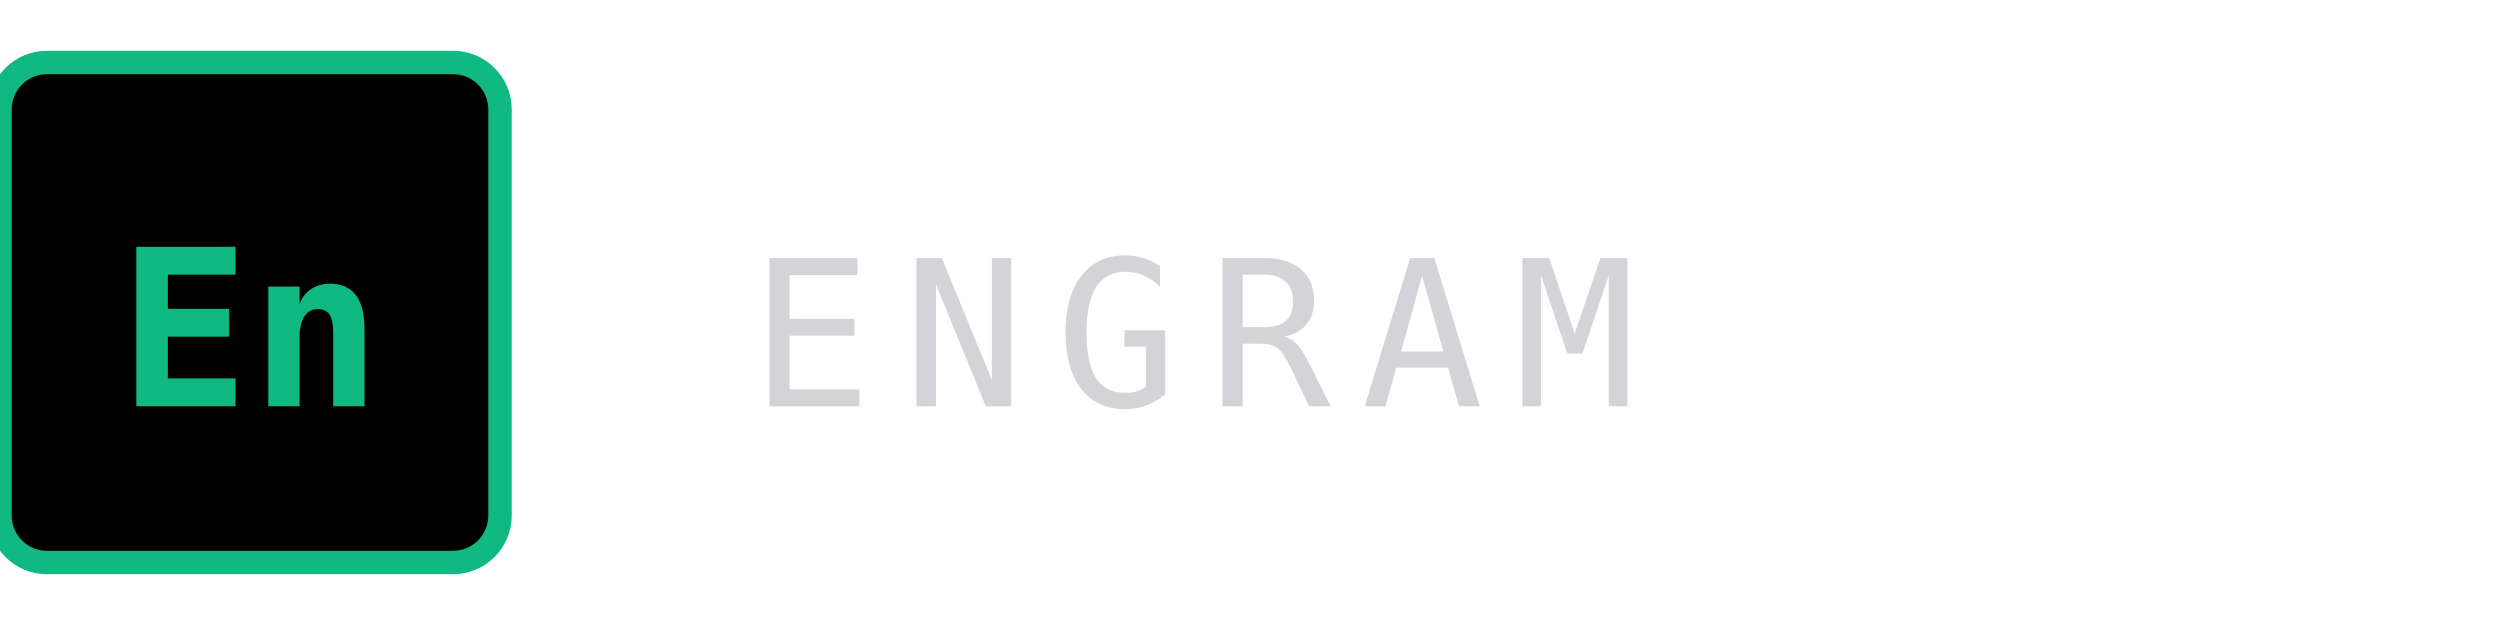
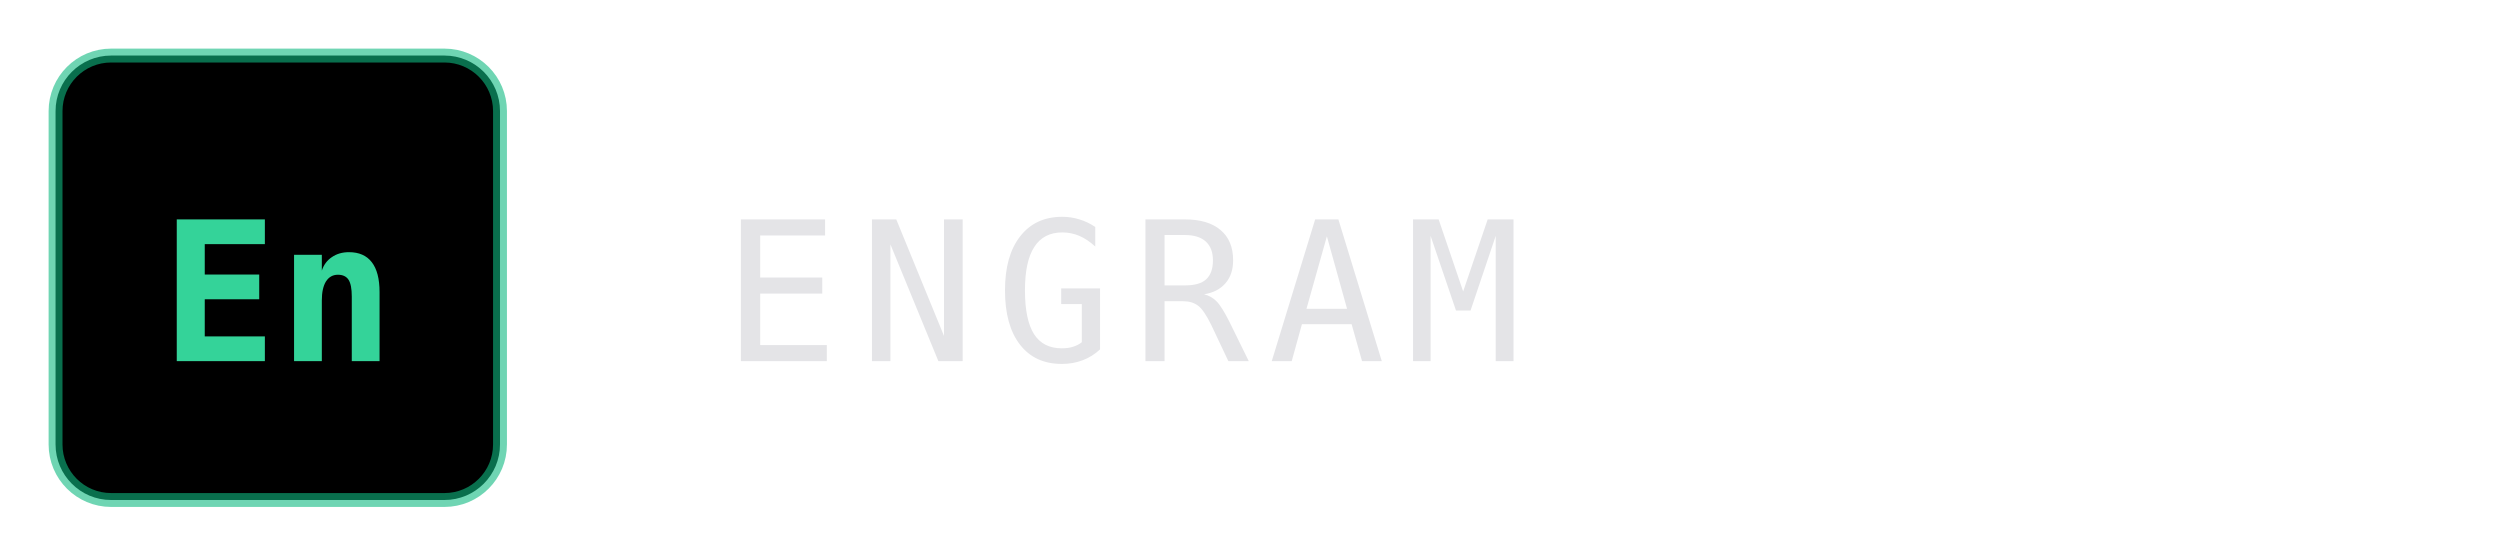
- <svg xmlns="http://www.w3.org/2000/svg" width="160" height="40" viewBox="0 0 160 40" fill="none">
-   <rect x="0" y="4" width="32" height="32" rx="3" fill="#000000" stroke="#10b981" stroke-width="1.5" />
-   <text x="16" y="26" font-family="ui-monospace, SFMono-Regular, Menlo, Monaco, Consolas, monospace" font-size="14" font-weight="600" fill="#10b981" text-anchor="middle">En</text>
-   <text x="48" y="26" font-family="ui-monospace, SFMono-Regular, Menlo, Monaco, Consolas, monospace" font-size="13" font-weight="400" letter-spacing="0.15em" fill="#d4d4d8">ENGRAM</text>
+ <svg xmlns="http://www.w3.org/2000/svg" width="180" height="40" viewBox="0 0 180 40" fill="none">
+   <rect x="4" y="4" width="32" height="32" rx="4" fill="#000000" stroke="#10b981" stroke-opacity="0.6" stroke-width="1" />
+   <text x="20" y="26" font-family="ui-monospace, SFMono-Regular, Menlo, Monaco, Consolas, monospace" font-size="14" font-weight="700" fill="#34d399" text-anchor="middle">En</text>
+   <text x="52" y="26" font-family="ui-monospace, SFMono-Regular, Menlo, Monaco, Consolas, monospace" font-size="14" font-weight="400" letter-spacing="0.1em" fill="#e4e4e7">ENGRAM</text>
</svg>
